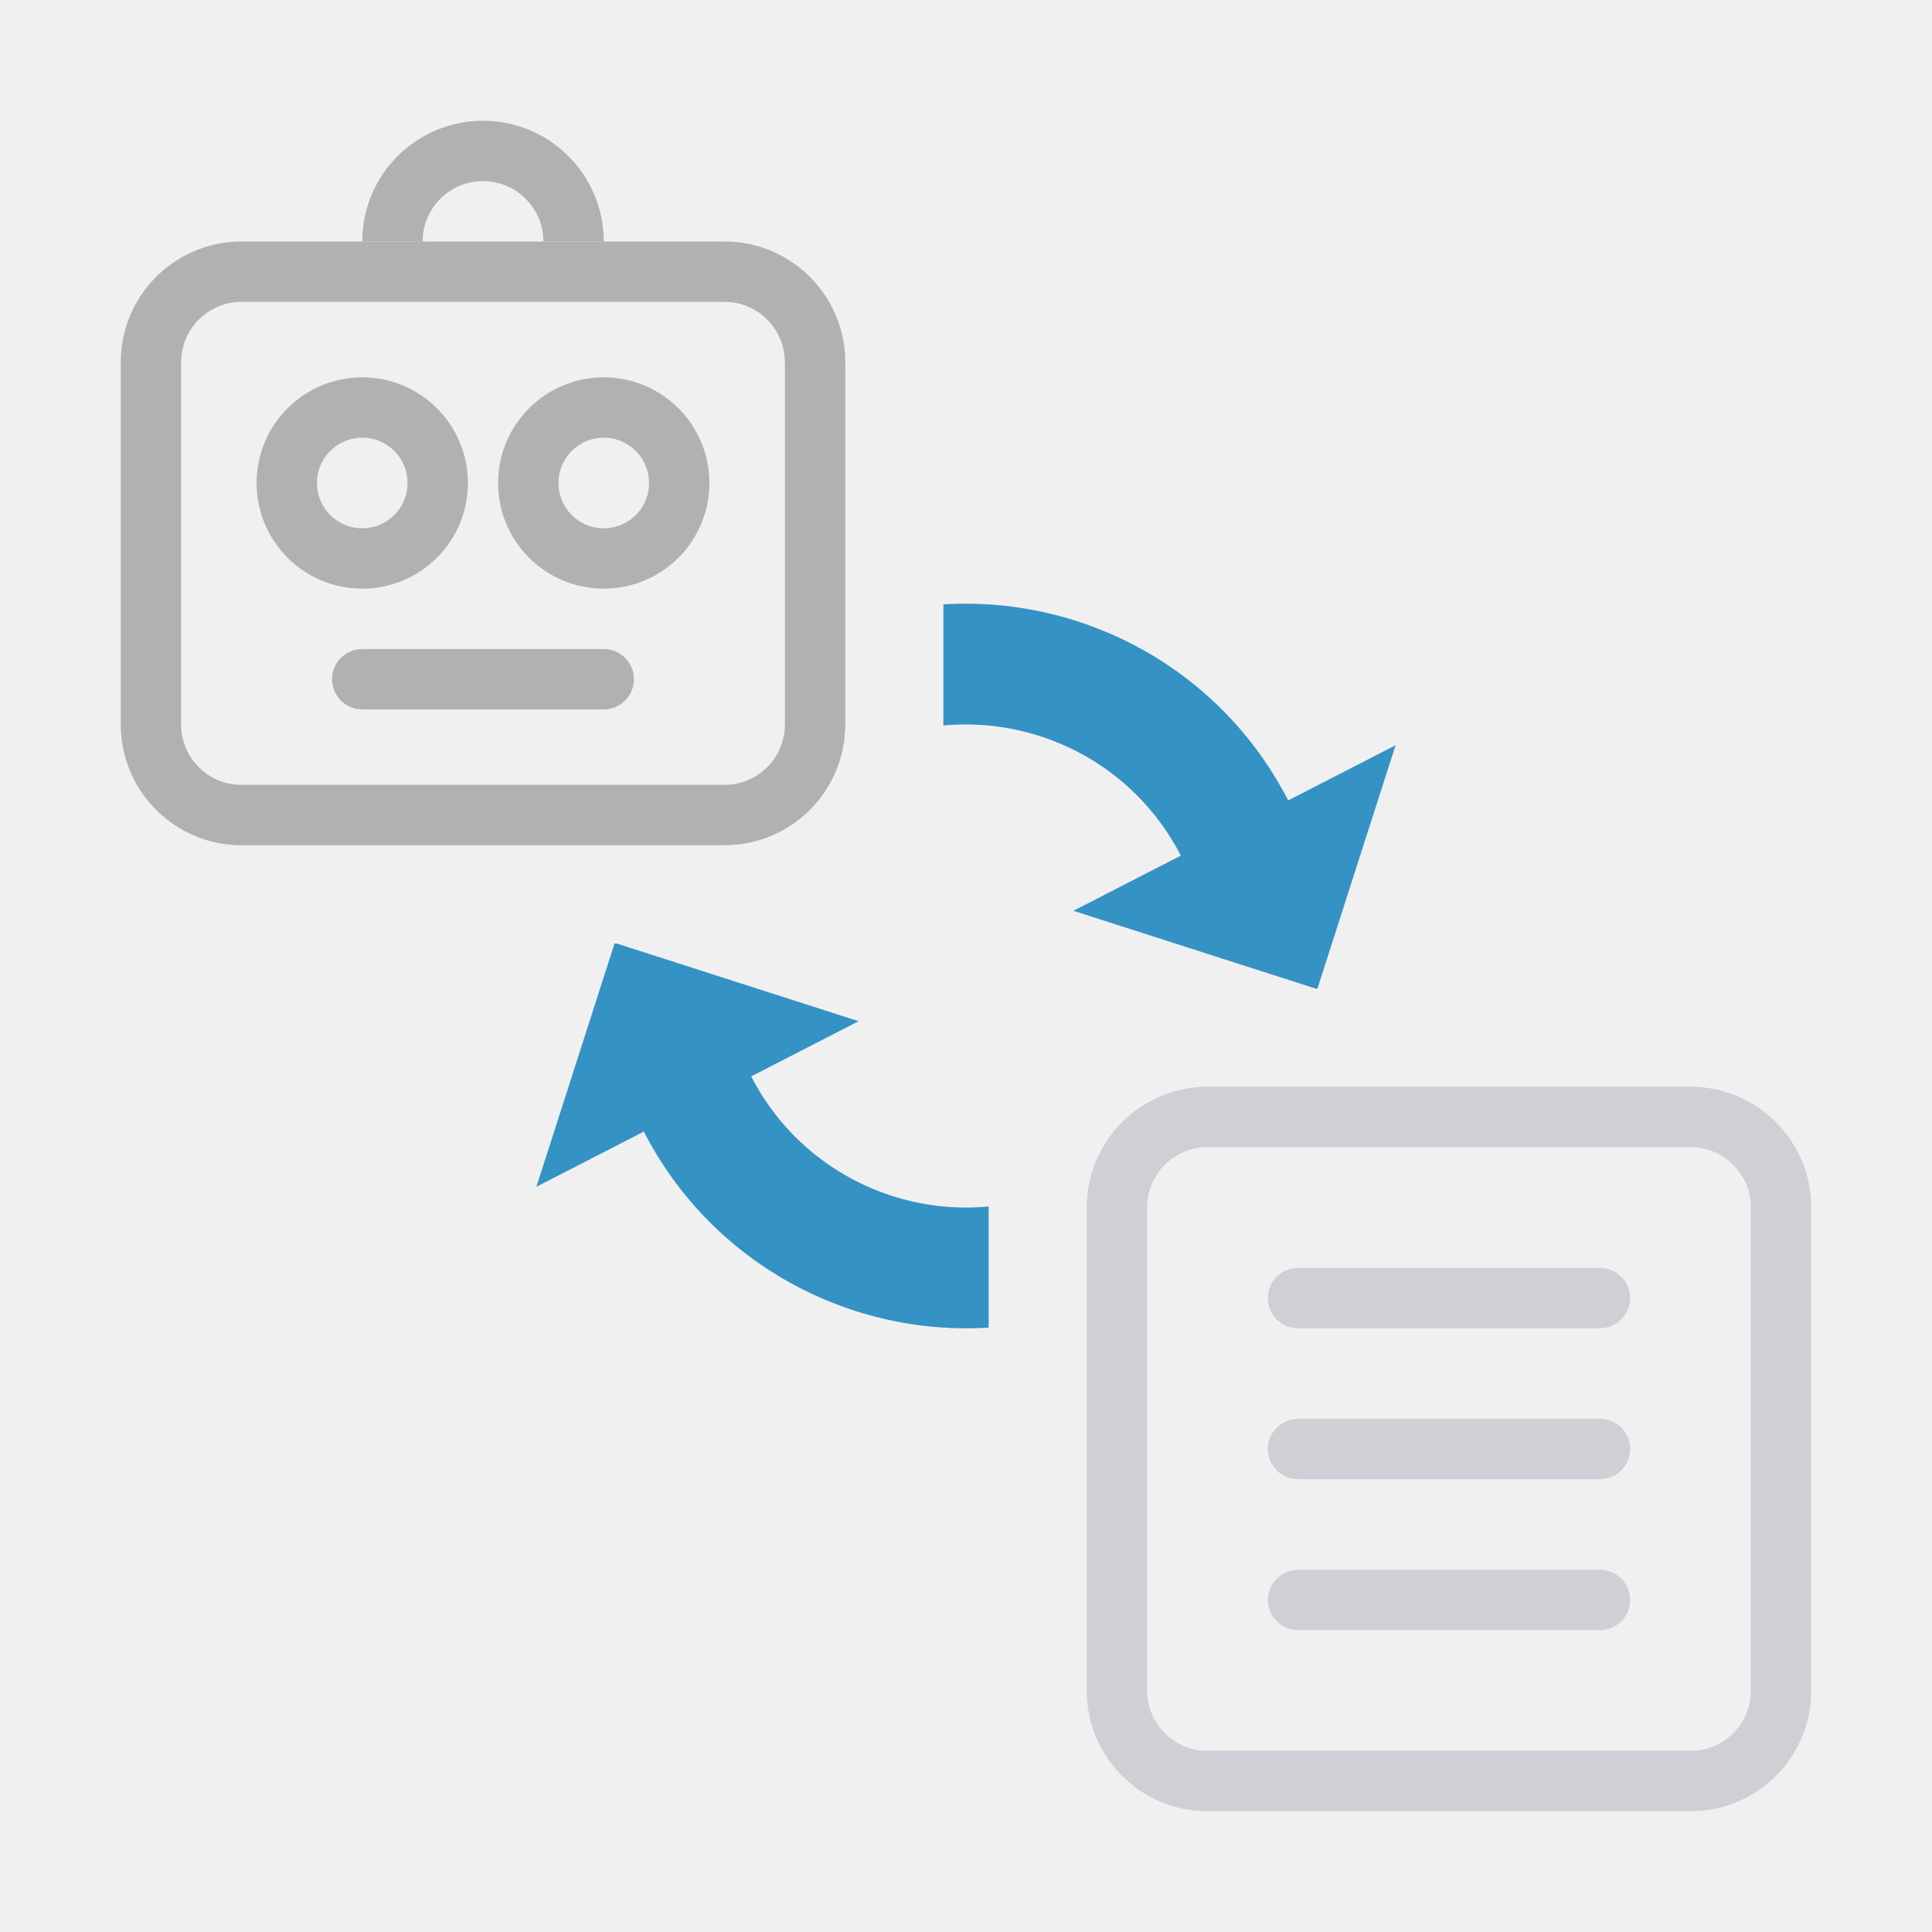
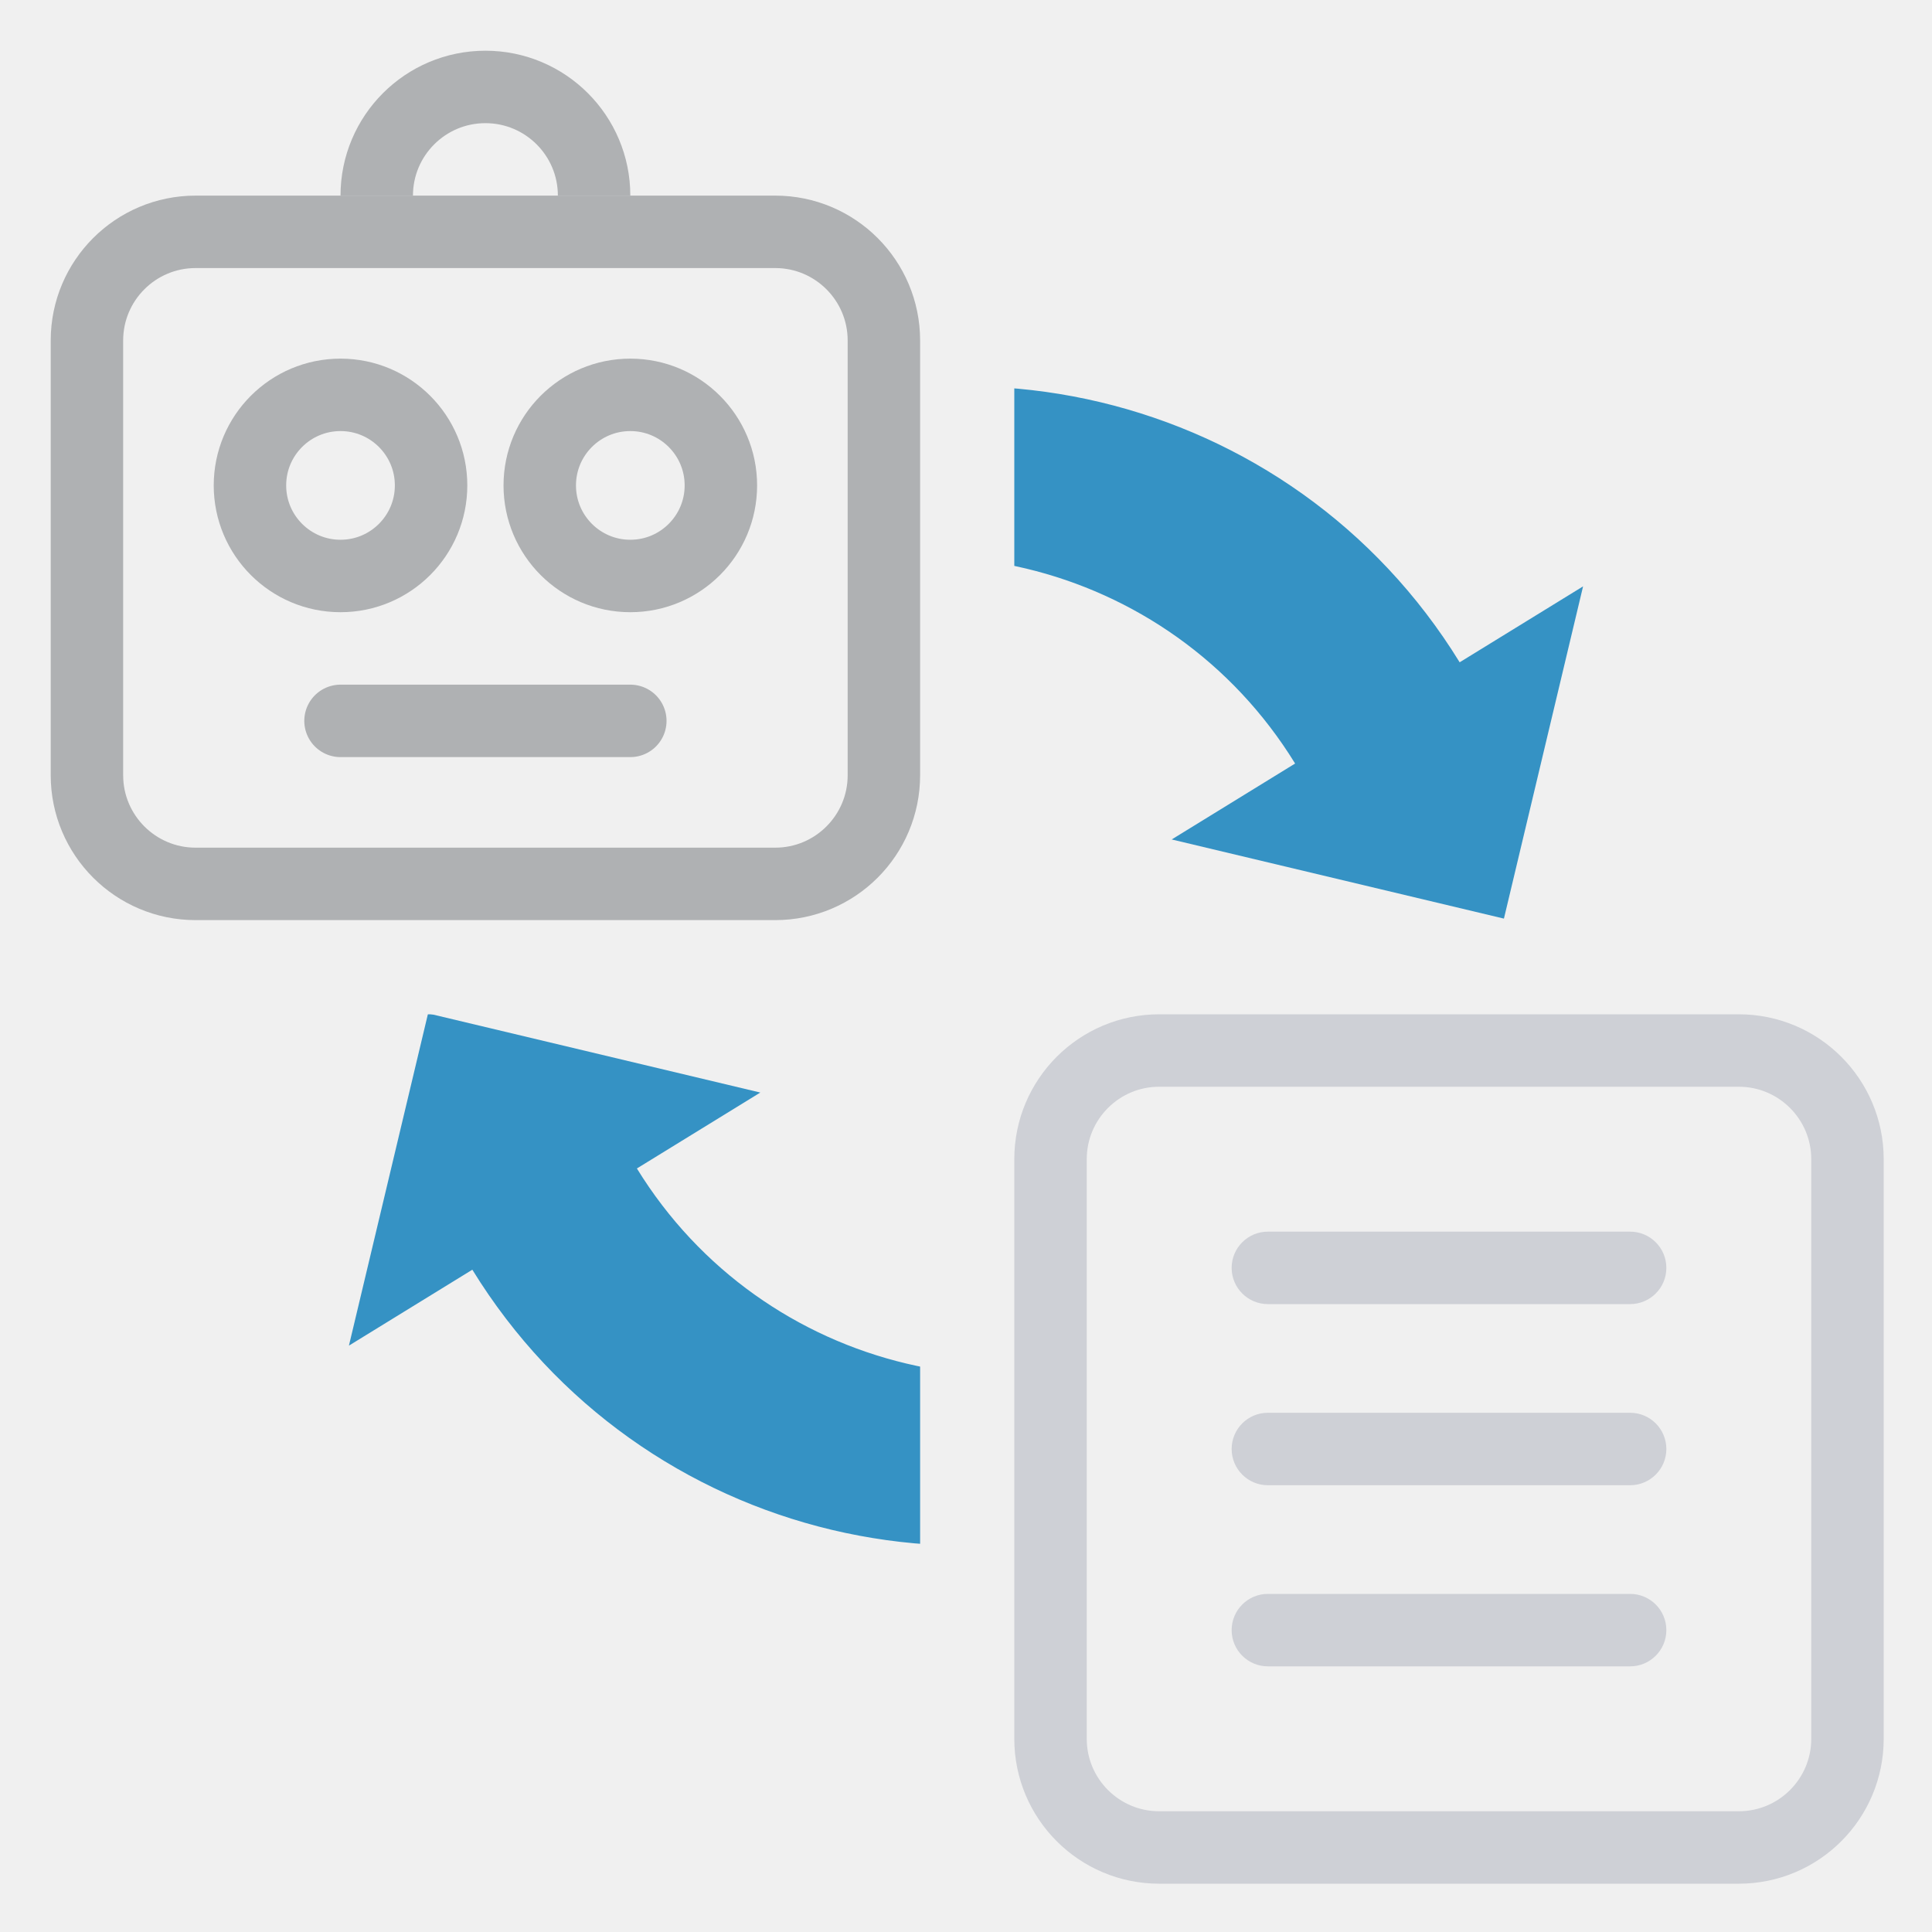
<svg xmlns="http://www.w3.org/2000/svg" width="40" height="40" viewBox="0 0 40 40" fill="none">
  <defs>
    <g id="robot-shape">
      <rect x="2.5" y="4.5" width="11" height="9" rx="1.5" fill-opacity="0%" />
      <circle cx="6" cy="8" r="1.25" />
      <circle cx="10" cy="8" r="1.25" />
      <path d="M 6.5,4                      a 1.5 1.5 180 1 1 3,0" />
      <line x1="6" y1="11.25" x2="10" y2="11.25" stroke-linecap="round" />
    </g>
-     <path id="automation-arrow-shape" d="M 0,0                  a 7.5 7.5 90 0 1 7.5,7.5                  h 2.5                  l -3.75, 3.75                  l -3.75,-3.75                  h 2.5                  a 5 5 90 0 0 -5,-5                  z" />
+     <path id="automation-arrow-shape" d="M 0,0                  a 12 12 90 0 1 12,12                  h 3                  l -5, 5                  l -5,-5                  h 3                  a 9 9 90 0 0 -9,-9                  z" />
    <g id="changelist-shape">
      <rect x="2.5" y="2.5" width="11" height="11" rx="1.5" fill-opacity="0%" />
      <rect x="5" y="5" width="6" height="1" rx="0.5" stroke-opacity="0%" />
      <rect x="5" y="7.5" width="6" height="1" rx="0.5" stroke-opacity="0%" />
      <rect x="5" y="10" width="6" height="1" rx="0.5" stroke-opacity="0%" />
    </g>
  </defs>
  <mask id="automation-arrows-mask">
    <rect x="0" y="0" width="100%" height="100%" fill="white" />
-     <rect x="2.5" y="2.5" width="11" height="11" rx="1.5" fill="black" stroke="black" stroke-width="4.25" transform="scale(1.25)" />
-     <rect x="2.5" y="2.5" width="11" height="11" rx="1.5" fill="black" stroke="black" stroke-width="4.25" transform="translate(20,20) scale(1.25)" />
+     <rect x="2.5" y="2.5" width="11" height="11" rx="1.5" fill="black" stroke="black" stroke-width="3.6" transform="scale(1.5) translate(-1.3,-1.3)" />
+     <rect x="2.5" y="2.5" width="11" height="11" rx="1.5" fill="black" stroke="black" stroke-width="3.6" transform="translate(18,18) scale(1.5)" />
  </mask>
  <style type="text/css">
        #robot {
            stroke: #AFB1B3;
        }
        #automation-arrows {
            fill: #3592C4;
        }
        #changelist {
            fill: #CED0D6;
            stroke: #CED0D6;
        }
    </style>
-   <use id="robot" href="#robot-shape" transform="scale(1.25)" />
+   <use id="robot" href="#robot-shape" transform="scale(1.5) translate(-1.3,-1.3)" />
  <g id="automation-arrows" mask="url(#automation-arrows-mask)">
-     <use href="#automation-arrow-shape" transform="rotate(-27.2 20,20) translate(20,12.5)" />
-     <use href="#automation-arrow-shape" transform="rotate(-207.2 20,20) translate(20,12.5)" />
+     <use href="#automation-arrow-shape" transform="rotate(-31.6 20,20) translate(20,8)" />
+     <use href="#automation-arrow-shape" transform="rotate(-211.6 20,20) translate(20,8)" />
  </g>
-   <use id="changelist" href="#changelist-shape" transform="translate(20,20) scale(1.25)" />
+   <use id="changelist" href="#changelist-shape" transform="translate(18,18) scale(1.5)" />
</svg>
